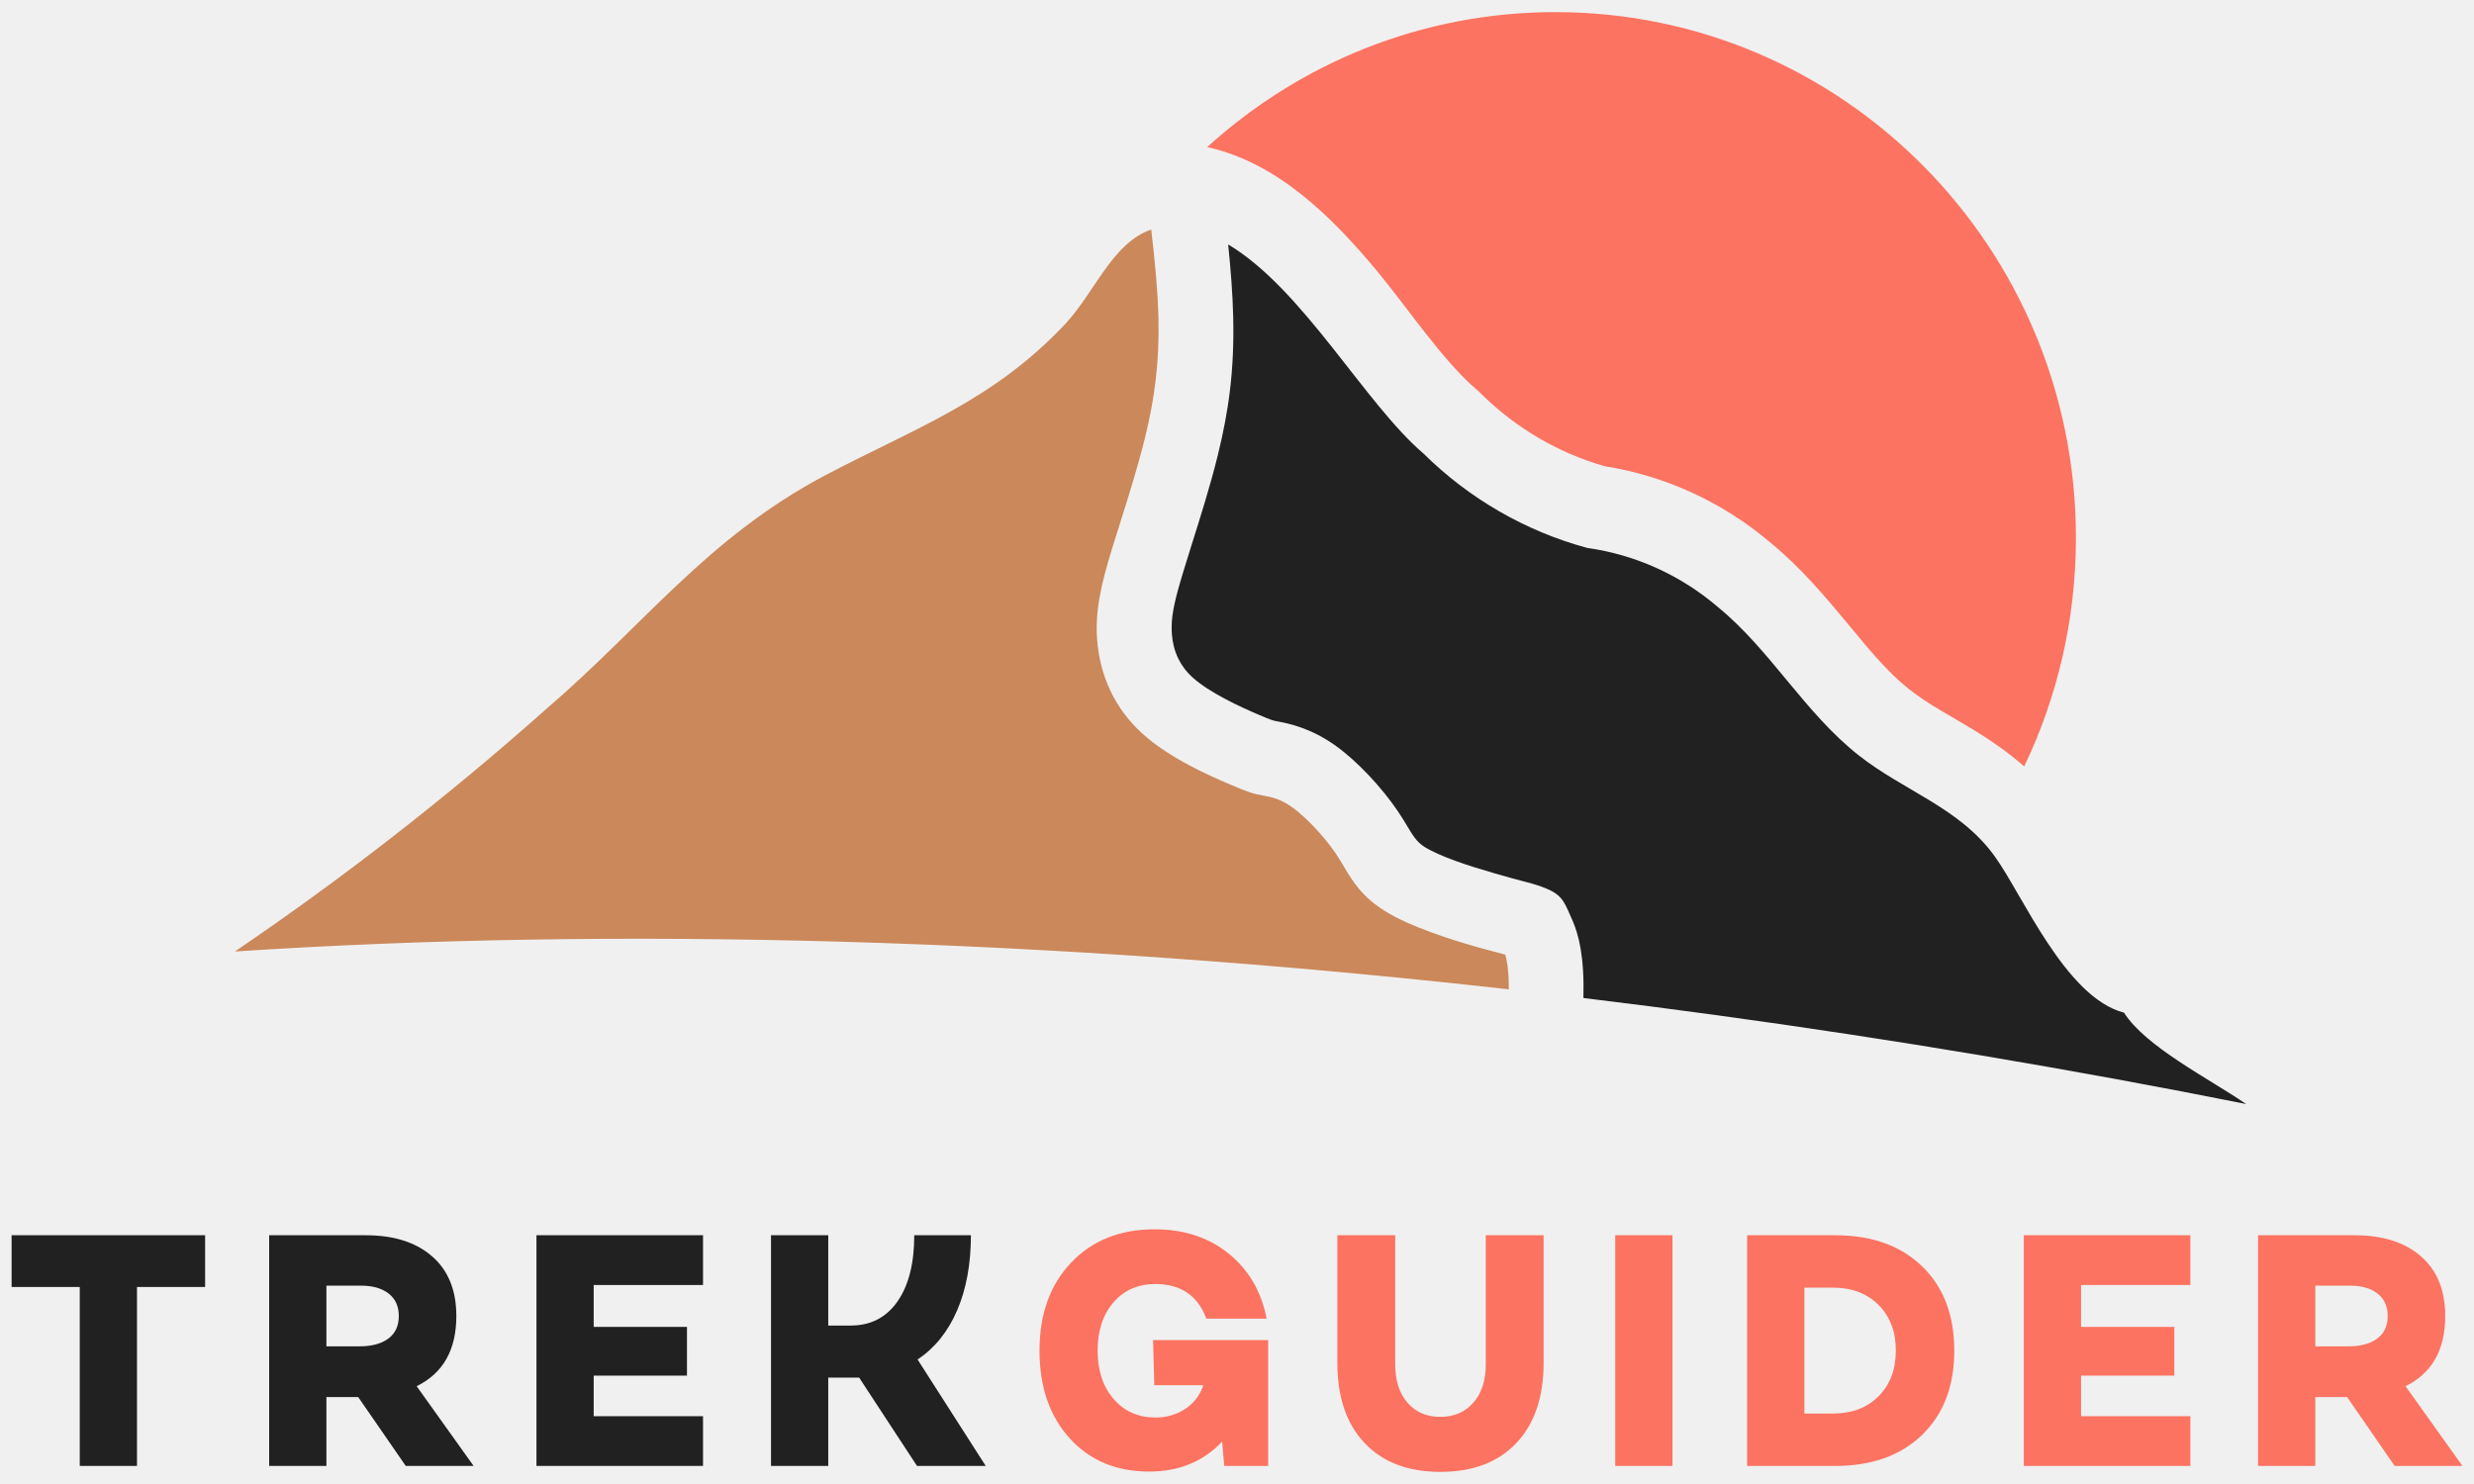
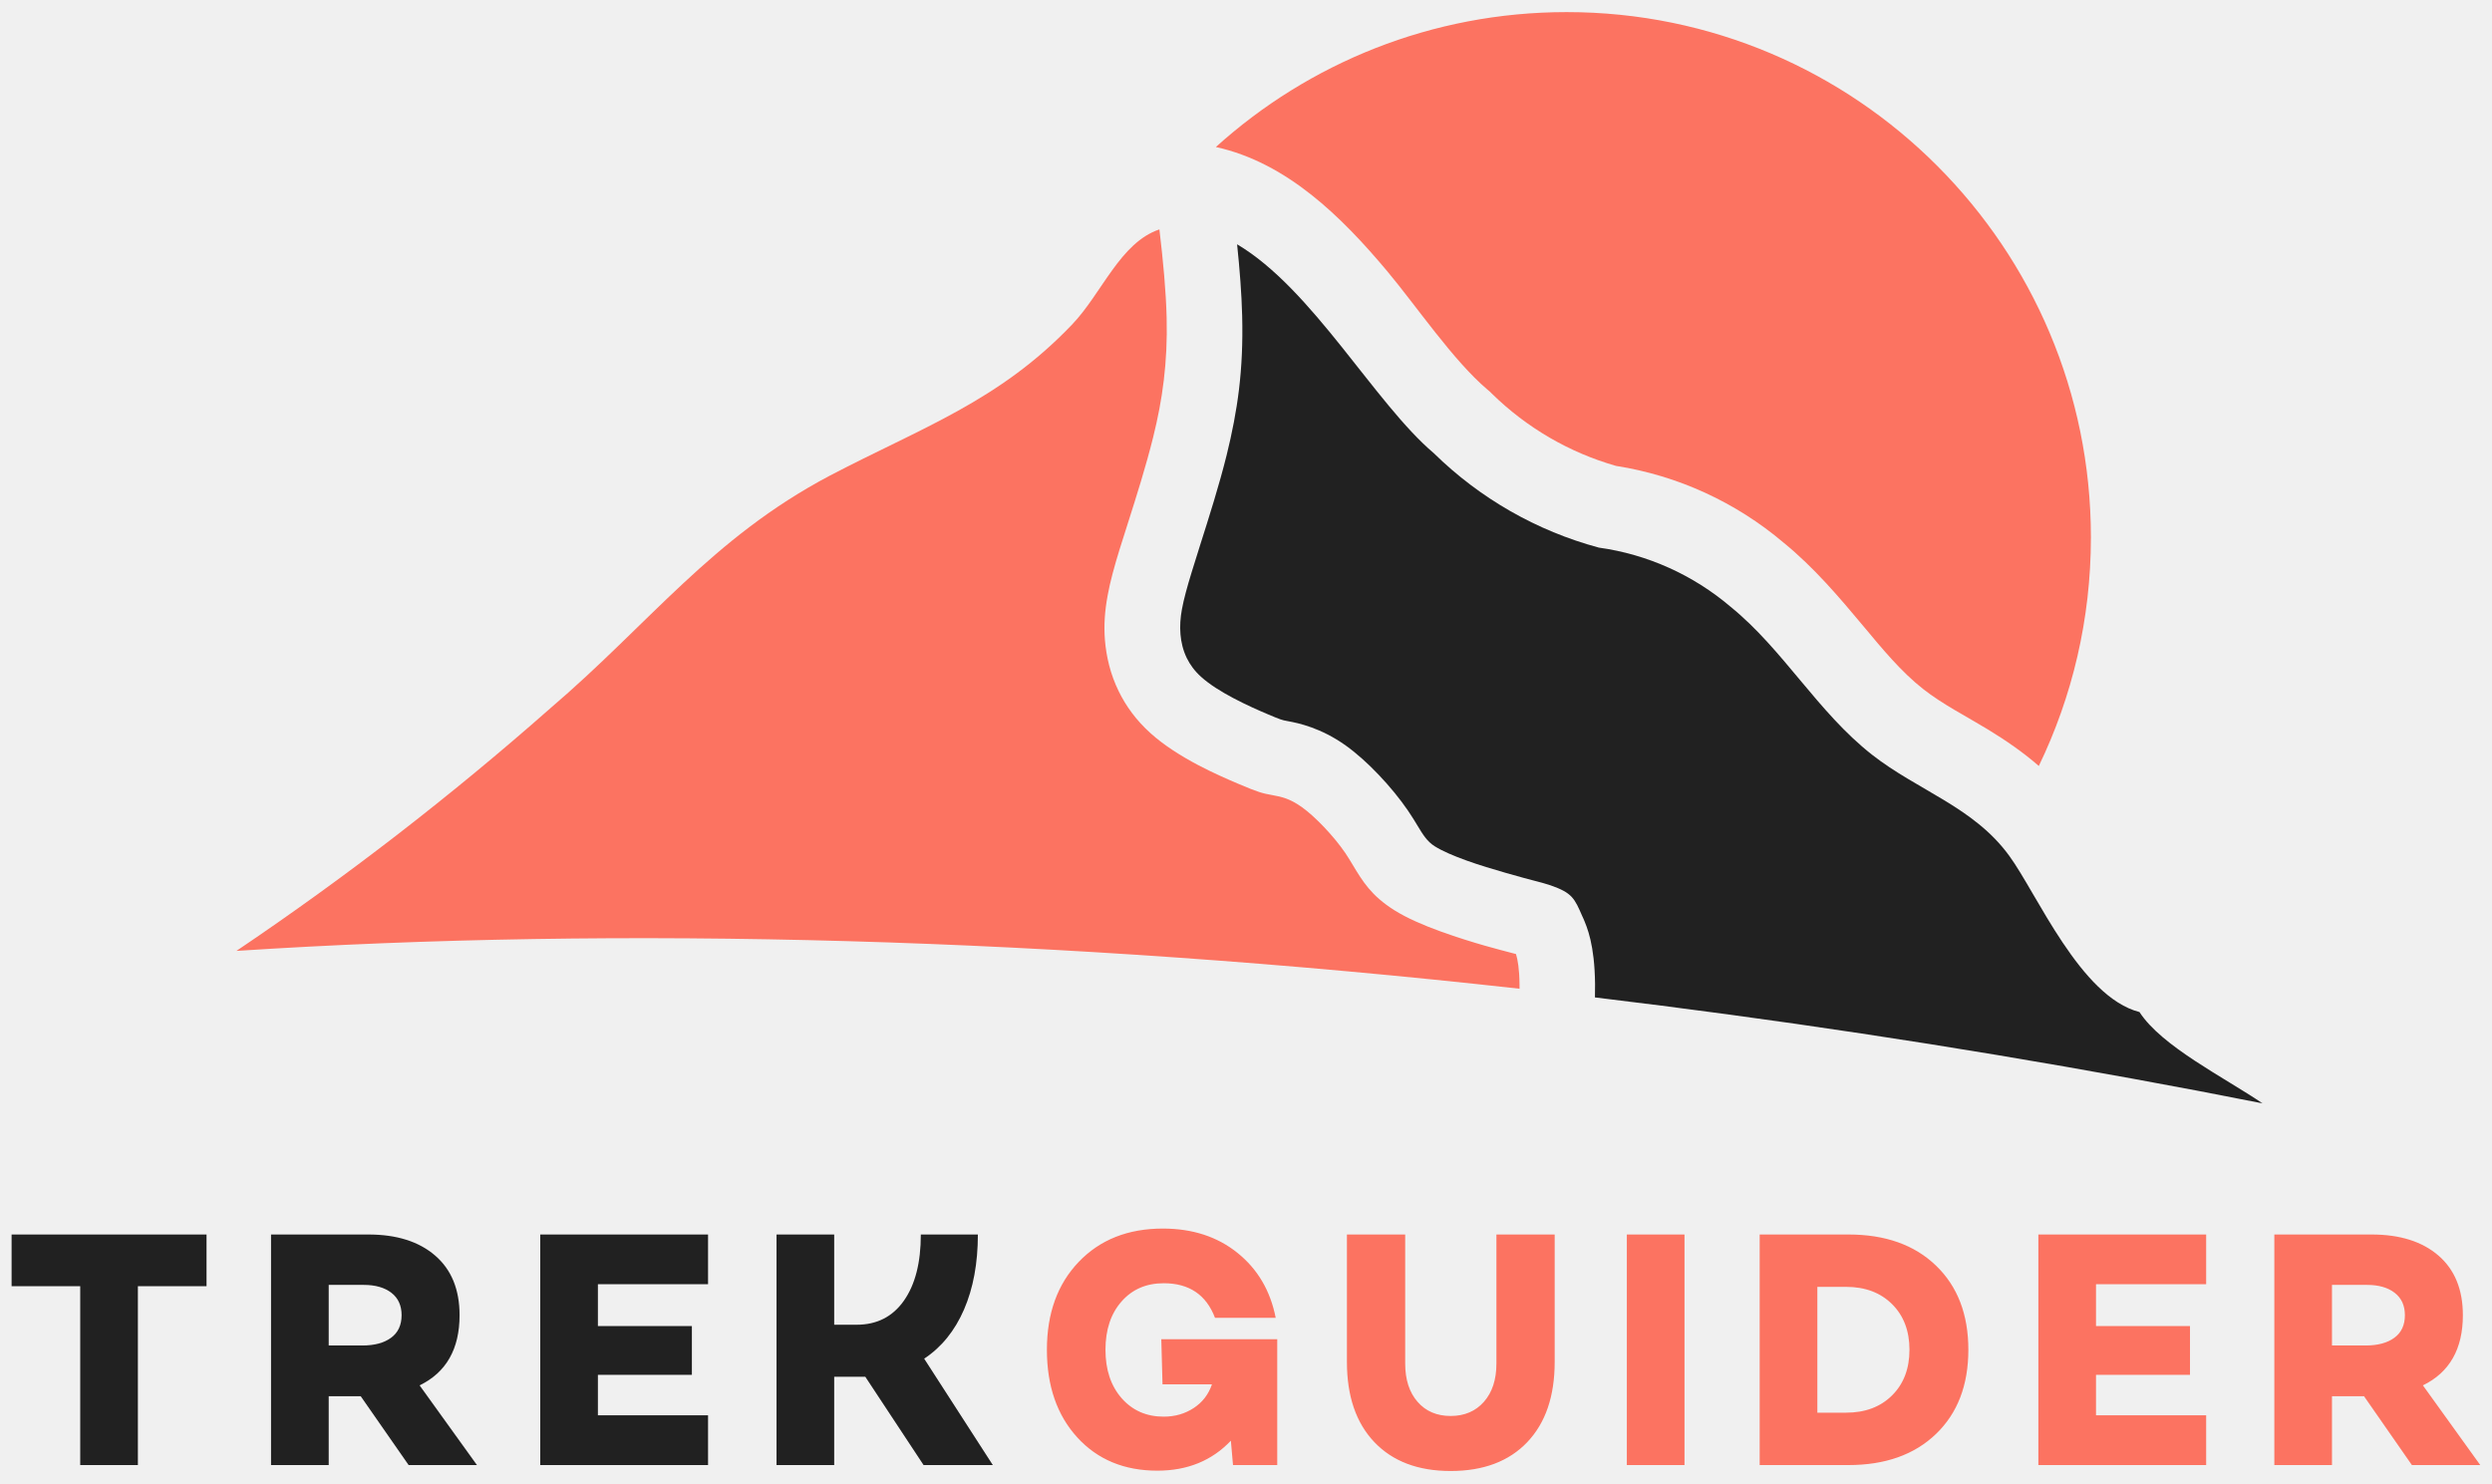
- <svg xmlns="http://www.w3.org/2000/svg" width="110" height="66" viewBox="0 0 110 66" fill="none">
-   <path fill-rule="evenodd" clip-rule="evenodd" d="M51.187 10.209C49.457 10.794 48.653 13.044 47.343 14.431C44.111 17.854 40.697 19.026 36.63 21.171C31.418 23.949 28.681 27.753 24.289 31.531C19.923 35.413 15.287 39.029 10.445 42.317C27.343 41.204 46.697 41.713 67.084 44C67.085 43.938 67.085 43.879 67.084 43.821C67.077 43.107 67.003 42.707 66.928 42.456L66.861 42.439C66.481 42.339 65.971 42.204 65.567 42.088C65.042 41.937 64.36 41.728 63.608 41.454C62.853 41.179 62.111 40.858 61.551 40.501C60.54 39.856 60.168 39.236 59.724 38.494C59.614 38.31 59.499 38.117 59.395 37.964C59.147 37.598 58.811 37.183 58.445 36.796C58.116 36.448 57.775 36.133 57.471 35.915C57.199 35.719 56.961 35.602 56.764 35.531C56.569 35.46 56.38 35.423 56.247 35.398L56.193 35.388C55.726 35.301 55.6 35.278 54.65 34.871C54.199 34.678 53.54 34.39 52.888 34.042C52.16 33.654 51.398 33.177 50.79 32.624C50.161 32.051 49.707 31.416 49.389 30.759C49.026 30.007 48.845 29.232 48.784 28.487C48.731 27.832 48.775 27.198 48.902 26.501C49.016 25.877 49.193 25.228 49.425 24.465C49.479 24.287 49.641 23.776 49.811 23.235C50.174 22.085 50.59 20.768 50.914 19.448C51.118 18.617 51.278 17.796 51.382 16.922C51.486 16.041 51.532 15.131 51.507 14.134C51.478 12.962 51.353 11.623 51.187 10.209Z" fill="#CB885A" />
-   <path fill-rule="evenodd" clip-rule="evenodd" d="M99.87 49.101C98.169 47.939 95.417 46.566 94.438 45.037C91.831 44.366 89.916 39.771 88.691 38.086C87.127 35.914 84.664 35.191 82.631 33.584C80.22 31.676 78.721 28.911 76.388 27.003C74.739 25.587 72.722 24.671 70.577 24.37C67.833 23.628 65.319 22.177 63.291 20.171C60.684 17.948 57.938 12.857 54.607 10.872C54.722 11.986 54.805 13.057 54.83 14.055C54.86 15.262 54.809 16.324 54.692 17.317C54.573 18.317 54.386 19.272 54.145 20.251C53.816 21.591 53.368 23.01 52.977 24.249C52.876 24.57 52.779 24.878 52.604 25.453C52.406 26.107 52.257 26.644 52.172 27.107C52.101 27.498 52.076 27.854 52.106 28.223C52.135 28.576 52.219 28.939 52.386 29.284C52.527 29.576 52.731 29.861 53.018 30.122C53.397 30.466 53.921 30.79 54.437 31.065C55.028 31.381 55.571 31.619 55.939 31.776C56.548 32.037 56.599 32.046 56.79 32.082L56.844 32.092C57.085 32.137 57.432 32.206 57.883 32.369C58.332 32.533 58.852 32.782 59.399 33.175C59.883 33.524 60.39 33.985 60.855 34.477C61.344 34.995 61.801 35.56 62.144 36.067C62.331 36.344 62.458 36.555 62.577 36.755C62.801 37.13 62.989 37.444 63.322 37.656C63.666 37.875 64.181 38.094 64.726 38.292C65.273 38.492 65.933 38.691 66.477 38.848C67.167 39.047 67.468 39.126 67.693 39.185C68.026 39.272 68.251 39.332 68.444 39.4C69.396 39.737 69.496 39.965 69.85 40.79L69.853 40.788L69.867 40.821V40.827L69.87 40.835L69.872 40.834C70.061 41.272 70.389 42.034 70.407 43.795C70.408 43.981 70.407 44.178 70.402 44.386C78.194 45.329 86.124 46.53 94.115 47.998C96.052 48.353 97.969 48.722 99.87 49.101Z" fill="#212121" />
-   <path fill-rule="evenodd" clip-rule="evenodd" d="M69.159 0.539C81.94 0.539 92.301 11.005 92.301 23.915C92.301 27.561 91.475 31.011 90.001 34.086C89.311 33.48 88.556 32.953 87.743 32.455C86.808 31.881 85.755 31.343 84.897 30.664C83.925 29.895 83.088 28.867 82.299 27.914C81.182 26.566 80.089 25.262 78.735 24.148C76.626 22.348 74.064 21.164 71.338 20.733C69.279 20.142 67.392 19.033 65.862 17.52L65.765 17.424L65.661 17.336C64.162 16.058 62.536 13.63 61.232 12.061C59.229 9.652 56.816 7.24 53.676 6.542C57.777 2.811 63.205 0.539 69.159 0.539Z" fill="#FC7361" />
-   <path d="M9.12 54.937V57.238H6.091V65.197H3.546V57.238H0.516V54.937H9.12ZM21.058 65.197H18.041L15.927 62.134H14.513V65.197H11.968V54.937H16.264C17.512 54.937 18.495 55.249 19.213 55.875C19.931 56.5 20.29 57.385 20.29 58.528C20.29 60.033 19.702 61.074 18.526 61.65L21.058 65.197ZM14.513 57.179V59.877H15.995C16.533 59.877 16.957 59.762 17.267 59.532C17.577 59.302 17.732 58.968 17.732 58.528C17.732 58.098 17.581 57.766 17.281 57.531C16.98 57.297 16.574 57.179 16.062 57.179L14.513 57.179ZM31.258 57.15H26.397V59.012H30.544V61.181H26.397V62.984H31.258V65.197H23.852V54.937H31.258V57.15ZM43.828 65.197H40.772L38.2 61.269H37.93H36.826V65.197H34.281V54.937H36.826V58.953H37.823C38.711 58.953 39.405 58.596 39.903 57.883C40.401 57.17 40.65 56.188 40.65 54.937H43.169C43.169 56.217 42.964 57.331 42.556 58.279C42.147 59.227 41.562 59.955 40.798 60.463L43.828 65.197Z" fill="#212121" />
-   <path d="M51.093 65.447C49.63 65.447 48.452 64.953 47.559 63.966C46.665 62.979 46.219 61.679 46.219 60.067C46.219 58.445 46.688 57.14 47.626 56.153C48.564 55.166 49.801 54.673 51.336 54.673C52.646 54.673 53.746 55.034 54.635 55.758C55.524 56.481 56.085 57.443 56.318 58.645H53.639C53.252 57.619 52.498 57.106 51.376 57.106C50.604 57.106 49.982 57.377 49.511 57.919C49.04 58.462 48.804 59.178 48.804 60.067C48.804 60.956 49.042 61.675 49.518 62.222C49.994 62.769 50.613 63.043 51.376 63.043C51.87 63.043 52.31 62.916 52.696 62.661C53.082 62.407 53.351 62.056 53.504 61.606H51.322L51.268 59.598H56.386V65.197H54.433L54.339 64.113C53.504 65.002 52.422 65.447 51.093 65.447ZM64.041 65.461C62.604 65.461 61.482 65.034 60.674 64.179C59.866 63.324 59.462 62.134 59.462 60.609V54.937H62.034V60.683C62.034 61.396 62.216 61.963 62.58 62.383C62.943 62.803 63.43 63.013 64.041 63.013C64.651 63.013 65.141 62.803 65.508 62.383C65.877 61.963 66.061 61.396 66.061 60.683V54.937H68.633V60.609C68.633 62.134 68.229 63.324 67.421 64.179C66.613 65.034 65.486 65.461 64.041 65.461ZM71.817 65.197V54.937H74.362V65.197H71.817ZM77.682 65.197V54.937H81.6C83.225 54.937 84.513 55.398 85.465 56.322C86.417 57.245 86.892 58.494 86.892 60.067C86.892 61.64 86.417 62.889 85.465 63.812C84.513 64.736 83.225 65.197 81.6 65.197L77.682 65.197ZM80.227 62.867H81.493C82.336 62.867 83.014 62.61 83.526 62.097C84.038 61.584 84.293 60.907 84.293 60.067C84.293 59.227 84.038 58.55 83.526 58.037C83.014 57.524 82.336 57.267 81.493 57.267H80.227V62.867ZM97.389 57.15H92.528V59.012H96.675V61.181H92.528V62.984H97.389V65.197H89.983V54.937H97.389V57.15ZM109.488 65.197H106.472L104.358 62.134H102.944V65.197H100.399V54.937H104.694C105.942 54.937 106.925 55.249 107.643 55.875C108.361 56.5 108.72 57.385 108.72 58.528C108.72 60.033 108.133 61.074 106.956 61.65L109.488 65.197ZM102.944 57.179V59.877H104.425C104.963 59.877 105.388 59.762 105.697 59.532C106.007 59.302 106.162 58.968 106.162 58.528C106.162 58.098 106.012 57.766 105.711 57.531C105.41 57.297 105.004 57.179 104.492 57.179L102.944 57.179Z" fill="#FC7361" />
+ <svg xmlns="http://www.w3.org/2000/svg" width="84" height="50" viewBox="0 0 84 50" fill="none">
+   <g clip-path="url(#clip0_5120_72180)">
+     <path fill-rule="evenodd" clip-rule="evenodd" d="M39.081 7.734C37.76 8.177 37.146 9.882 36.145 10.933C33.677 13.526 31.07 14.413 27.965 16.039C23.984 18.143 21.894 21.025 18.54 23.887C15.206 26.828 11.666 29.567 7.969 32.058C20.872 31.215 35.652 31.601 51.22 33.333C51.221 33.287 51.221 33.242 51.22 33.198C51.215 32.657 51.158 32.353 51.101 32.164L51.05 32.151C50.76 32.075 50.37 31.973 50.062 31.885C49.661 31.77 49.14 31.612 48.565 31.404C47.989 31.196 47.423 30.953 46.995 30.683C46.223 30.194 45.939 29.724 45.6 29.162C45.516 29.023 45.428 28.876 45.349 28.76C45.16 28.483 44.903 28.169 44.623 27.875C44.372 27.612 44.112 27.374 43.88 27.208C43.671 27.06 43.49 26.971 43.34 26.917C43.19 26.864 43.046 26.835 42.944 26.817L42.904 26.809C42.547 26.743 42.45 26.726 41.725 26.418C41.381 26.271 40.877 26.053 40.379 25.789C39.823 25.495 39.242 25.134 38.778 24.715C38.297 24.281 37.95 23.8 37.708 23.302C37.43 22.733 37.292 22.145 37.245 21.581C37.205 21.084 37.239 20.604 37.336 20.076C37.422 19.604 37.558 19.112 37.735 18.534C37.776 18.399 37.9 18.012 38.03 17.602C38.307 16.731 38.624 15.733 38.872 14.733C39.028 14.103 39.15 13.482 39.229 12.819C39.309 12.152 39.344 11.463 39.325 10.708C39.303 9.82 39.208 8.805 39.081 7.734Z" fill="#FC7361" />
+     <path fill-rule="evenodd" clip-rule="evenodd" d="M76.265 37.198C74.966 36.317 72.865 35.277 72.117 34.119C70.126 33.61 68.663 30.13 67.728 28.853C66.534 27.208 64.653 26.659 63.1 25.442C61.26 23.997 60.115 21.902 58.334 20.456C57.074 19.384 55.533 18.689 53.895 18.462C51.801 17.9 49.881 16.8 48.332 15.28C46.341 13.597 44.244 9.74 41.7 8.236C41.788 9.08 41.851 9.891 41.871 10.648C41.894 11.562 41.855 12.367 41.765 13.119C41.674 13.876 41.531 14.6 41.348 15.342C41.096 16.356 40.755 17.432 40.456 18.37C40.378 18.614 40.304 18.847 40.171 19.282C40.019 19.778 39.906 20.185 39.841 20.536C39.787 20.832 39.768 21.101 39.791 21.381C39.813 21.648 39.877 21.923 40.004 22.185C40.112 22.406 40.268 22.622 40.487 22.819C40.776 23.08 41.176 23.326 41.57 23.534C42.022 23.773 42.436 23.953 42.717 24.072C43.182 24.27 43.222 24.277 43.368 24.304L43.408 24.312C43.593 24.346 43.858 24.398 44.202 24.522C44.545 24.646 44.942 24.834 45.36 25.132C45.73 25.397 46.117 25.746 46.471 26.119C46.845 26.511 47.194 26.939 47.456 27.323C47.599 27.533 47.696 27.693 47.787 27.845C47.958 28.128 48.102 28.366 48.356 28.527C48.618 28.693 49.012 28.859 49.428 29.009C49.845 29.16 50.349 29.311 50.765 29.43C51.292 29.581 51.522 29.64 51.693 29.685C51.947 29.752 52.119 29.796 52.267 29.848C52.994 30.103 53.071 30.276 53.341 30.901L53.342 30.9L53.354 30.925V30.93L53.356 30.935L53.358 30.934C53.502 31.266 53.752 31.844 53.766 33.178C53.767 33.318 53.766 33.468 53.762 33.626C59.712 34.34 65.768 35.249 71.87 36.362C73.349 36.631 74.813 36.91 76.265 37.198Z" fill="#212121" />
+     <path fill-rule="evenodd" clip-rule="evenodd" d="M52.808 0.408C62.568 0.408 70.48 8.337 70.48 18.117C70.48 20.879 69.849 23.493 68.724 25.823C68.197 25.363 67.62 24.965 66.999 24.587C66.286 24.152 65.481 23.745 64.826 23.23C64.084 22.648 63.444 21.869 62.842 21.147C61.989 20.126 61.154 19.138 60.12 18.294C58.51 16.93 56.553 16.033 54.472 15.707C52.9 15.259 51.459 14.419 50.29 13.273L50.216 13.2L50.137 13.133C48.992 12.165 47.75 10.326 46.755 9.137C45.225 7.312 43.383 5.485 40.984 4.956C44.116 2.129 48.261 0.408 52.808 0.408Z" fill="#FC7361" />
+     <path d="M6.962 41.619V43.362H4.648V49.392H2.704V43.362H0.391V41.619H6.962ZM16.077 49.392H13.774L12.159 47.071H11.08V49.392H9.136V41.619H12.417C13.37 41.619 14.12 41.856 14.668 42.329C15.217 42.803 15.491 43.473 15.491 44.339C15.491 45.479 15.042 46.268 14.144 46.705L16.077 49.392ZM11.08 43.318V45.361H12.211C12.622 45.361 12.946 45.274 13.183 45.1C13.419 44.926 13.537 44.672 13.537 44.339C13.537 44.014 13.423 43.762 13.193 43.584C12.963 43.407 12.653 43.318 12.262 43.318L11.08 43.318ZM23.867 43.295H20.154V44.706H23.322V46.349H20.154V47.715H23.867V49.392H18.211V41.619H23.867V43.295ZM33.466 49.392H31.132L29.168 46.416H28.962H28.119V49.392H26.175V41.619H28.119V44.661H28.88C29.558 44.661 30.088 44.391 30.468 43.851C30.849 43.31 31.039 42.566 31.039 41.619H32.962C32.962 42.588 32.806 43.432 32.494 44.151C32.182 44.869 31.735 45.42 31.152 45.805L33.466 49.392Z" fill="#212121" />
+     <path d="M39.012 49.581C37.894 49.581 36.994 49.207 36.312 48.459C35.63 47.711 35.289 46.727 35.289 45.505C35.289 44.276 35.647 43.288 36.364 42.54C37.08 41.793 38.024 41.419 39.197 41.419C40.197 41.419 41.037 41.693 41.716 42.241C42.395 42.788 42.823 43.518 43.001 44.428H40.955C40.66 43.651 40.084 43.262 39.227 43.262C38.638 43.262 38.163 43.468 37.803 43.879C37.443 44.289 37.263 44.832 37.263 45.505C37.263 46.179 37.445 46.723 37.808 47.138C38.172 47.552 38.645 47.76 39.227 47.76C39.605 47.76 39.94 47.663 40.235 47.471C40.53 47.278 40.736 47.012 40.852 46.671H39.186L39.145 45.15H43.053V49.392H41.562L41.49 48.57C40.852 49.244 40.026 49.581 39.012 49.581ZM48.899 49.592C47.802 49.592 46.945 49.268 46.328 48.62C45.711 47.972 45.402 47.071 45.402 45.916V41.619H47.366V45.972C47.366 46.512 47.505 46.941 47.783 47.26C48.06 47.578 48.432 47.737 48.899 47.737C49.365 47.737 49.738 47.578 50.019 47.26C50.3 46.941 50.441 46.512 50.441 45.972V41.619H52.405V45.916C52.405 47.071 52.097 47.972 51.48 48.62C50.863 49.268 50.002 49.592 48.899 49.592ZM54.837 49.392V41.619H56.781V49.392H54.837ZM59.315 49.392V41.619H62.308C63.548 41.619 64.532 41.968 65.259 42.668C65.986 43.368 66.349 44.313 66.349 45.505C66.349 46.697 65.986 47.643 65.259 48.343C64.532 49.042 63.548 49.392 62.308 49.392L59.315 49.392ZM61.259 47.626H62.225C62.87 47.626 63.387 47.432 63.778 47.043C64.169 46.655 64.364 46.142 64.364 45.505C64.364 44.869 64.169 44.356 63.778 43.967C63.387 43.579 62.87 43.384 62.225 43.384H61.259V47.626ZM74.365 43.295H70.652V44.706H73.82V46.349H70.652V47.715H74.365V49.392H68.709V41.619H74.365V43.295ZM83.604 49.392H81.3L79.686 47.071H78.606V49.392H76.663V41.619H79.943C80.896 41.619 81.647 41.856 82.195 42.329C82.743 42.803 83.018 43.473 83.018 44.339C83.018 45.479 82.569 46.268 81.671 46.705L83.604 49.392ZM78.606 43.318V45.361H79.737C80.149 45.361 80.473 45.274 80.709 45.1C80.946 44.926 81.064 44.672 81.064 44.339C81.064 44.014 80.949 43.762 80.719 43.584C80.49 43.407 80.18 43.318 79.789 43.318L78.606 43.318Z" fill="#FC7361" />
+   </g>
+   <defs>
+     <clipPath id="clip0_5120_72180">
+       <rect width="84" height="50" fill="white" />
+     </clipPath>
+   </defs>
</svg>
